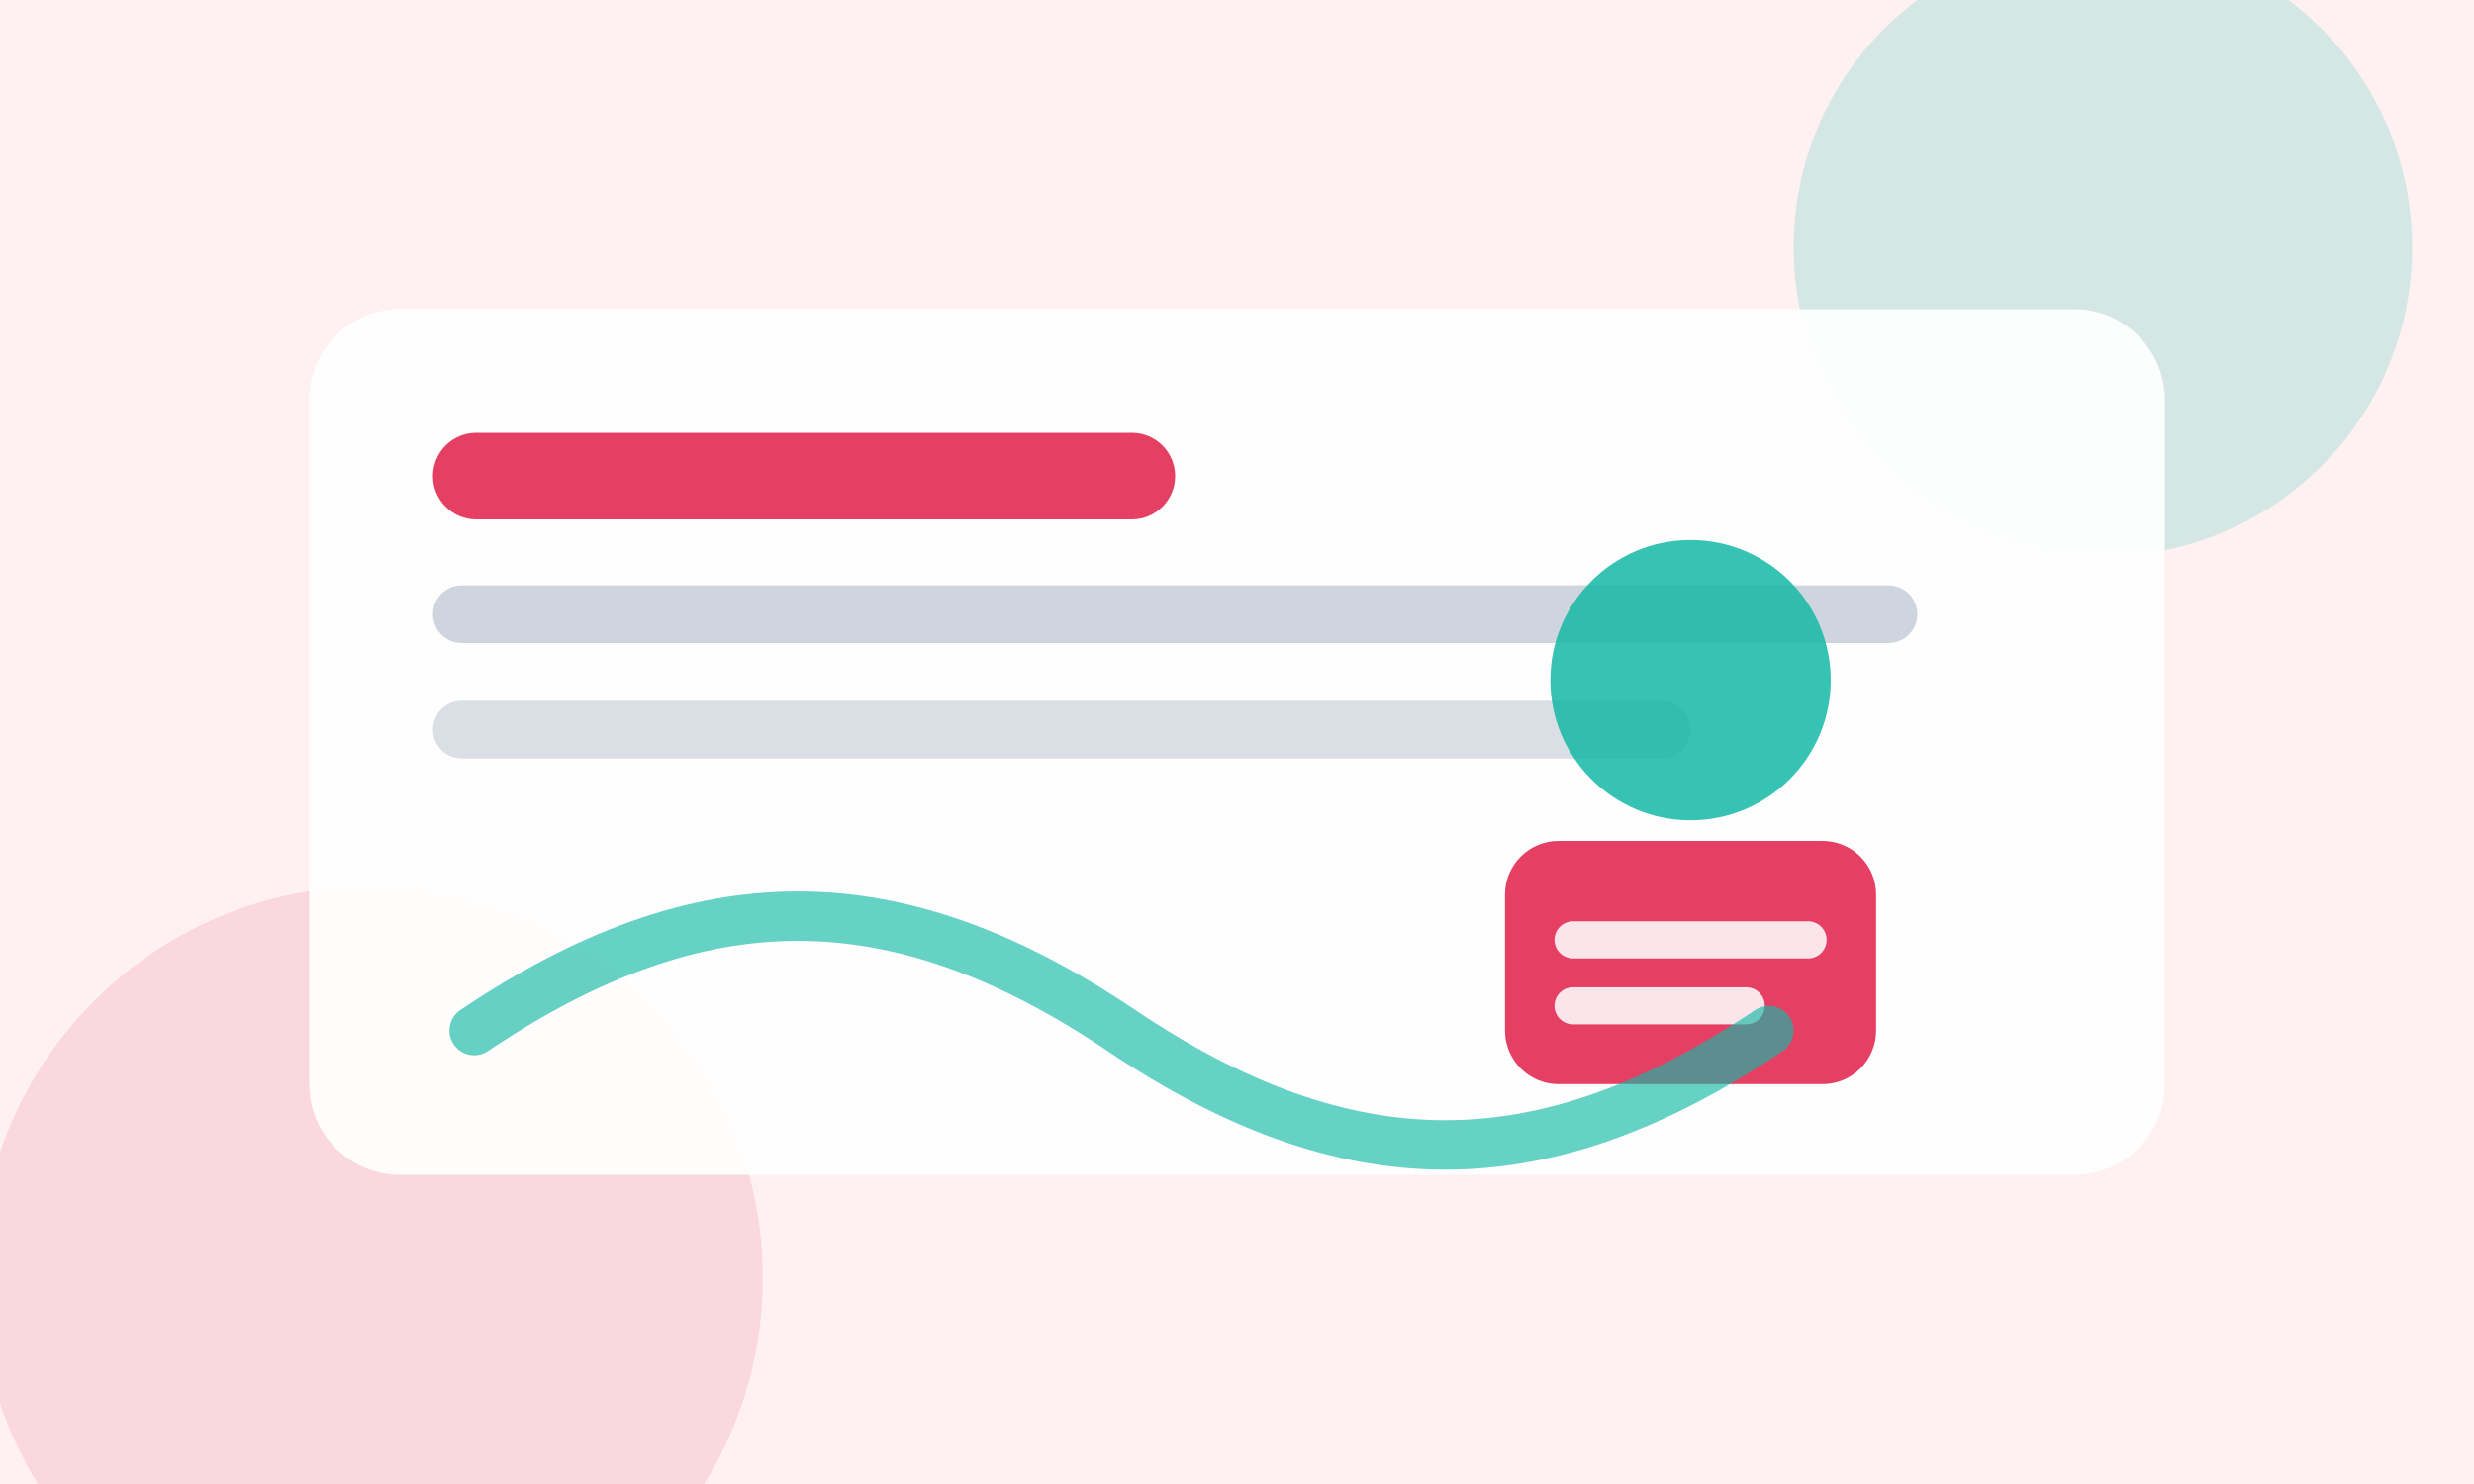
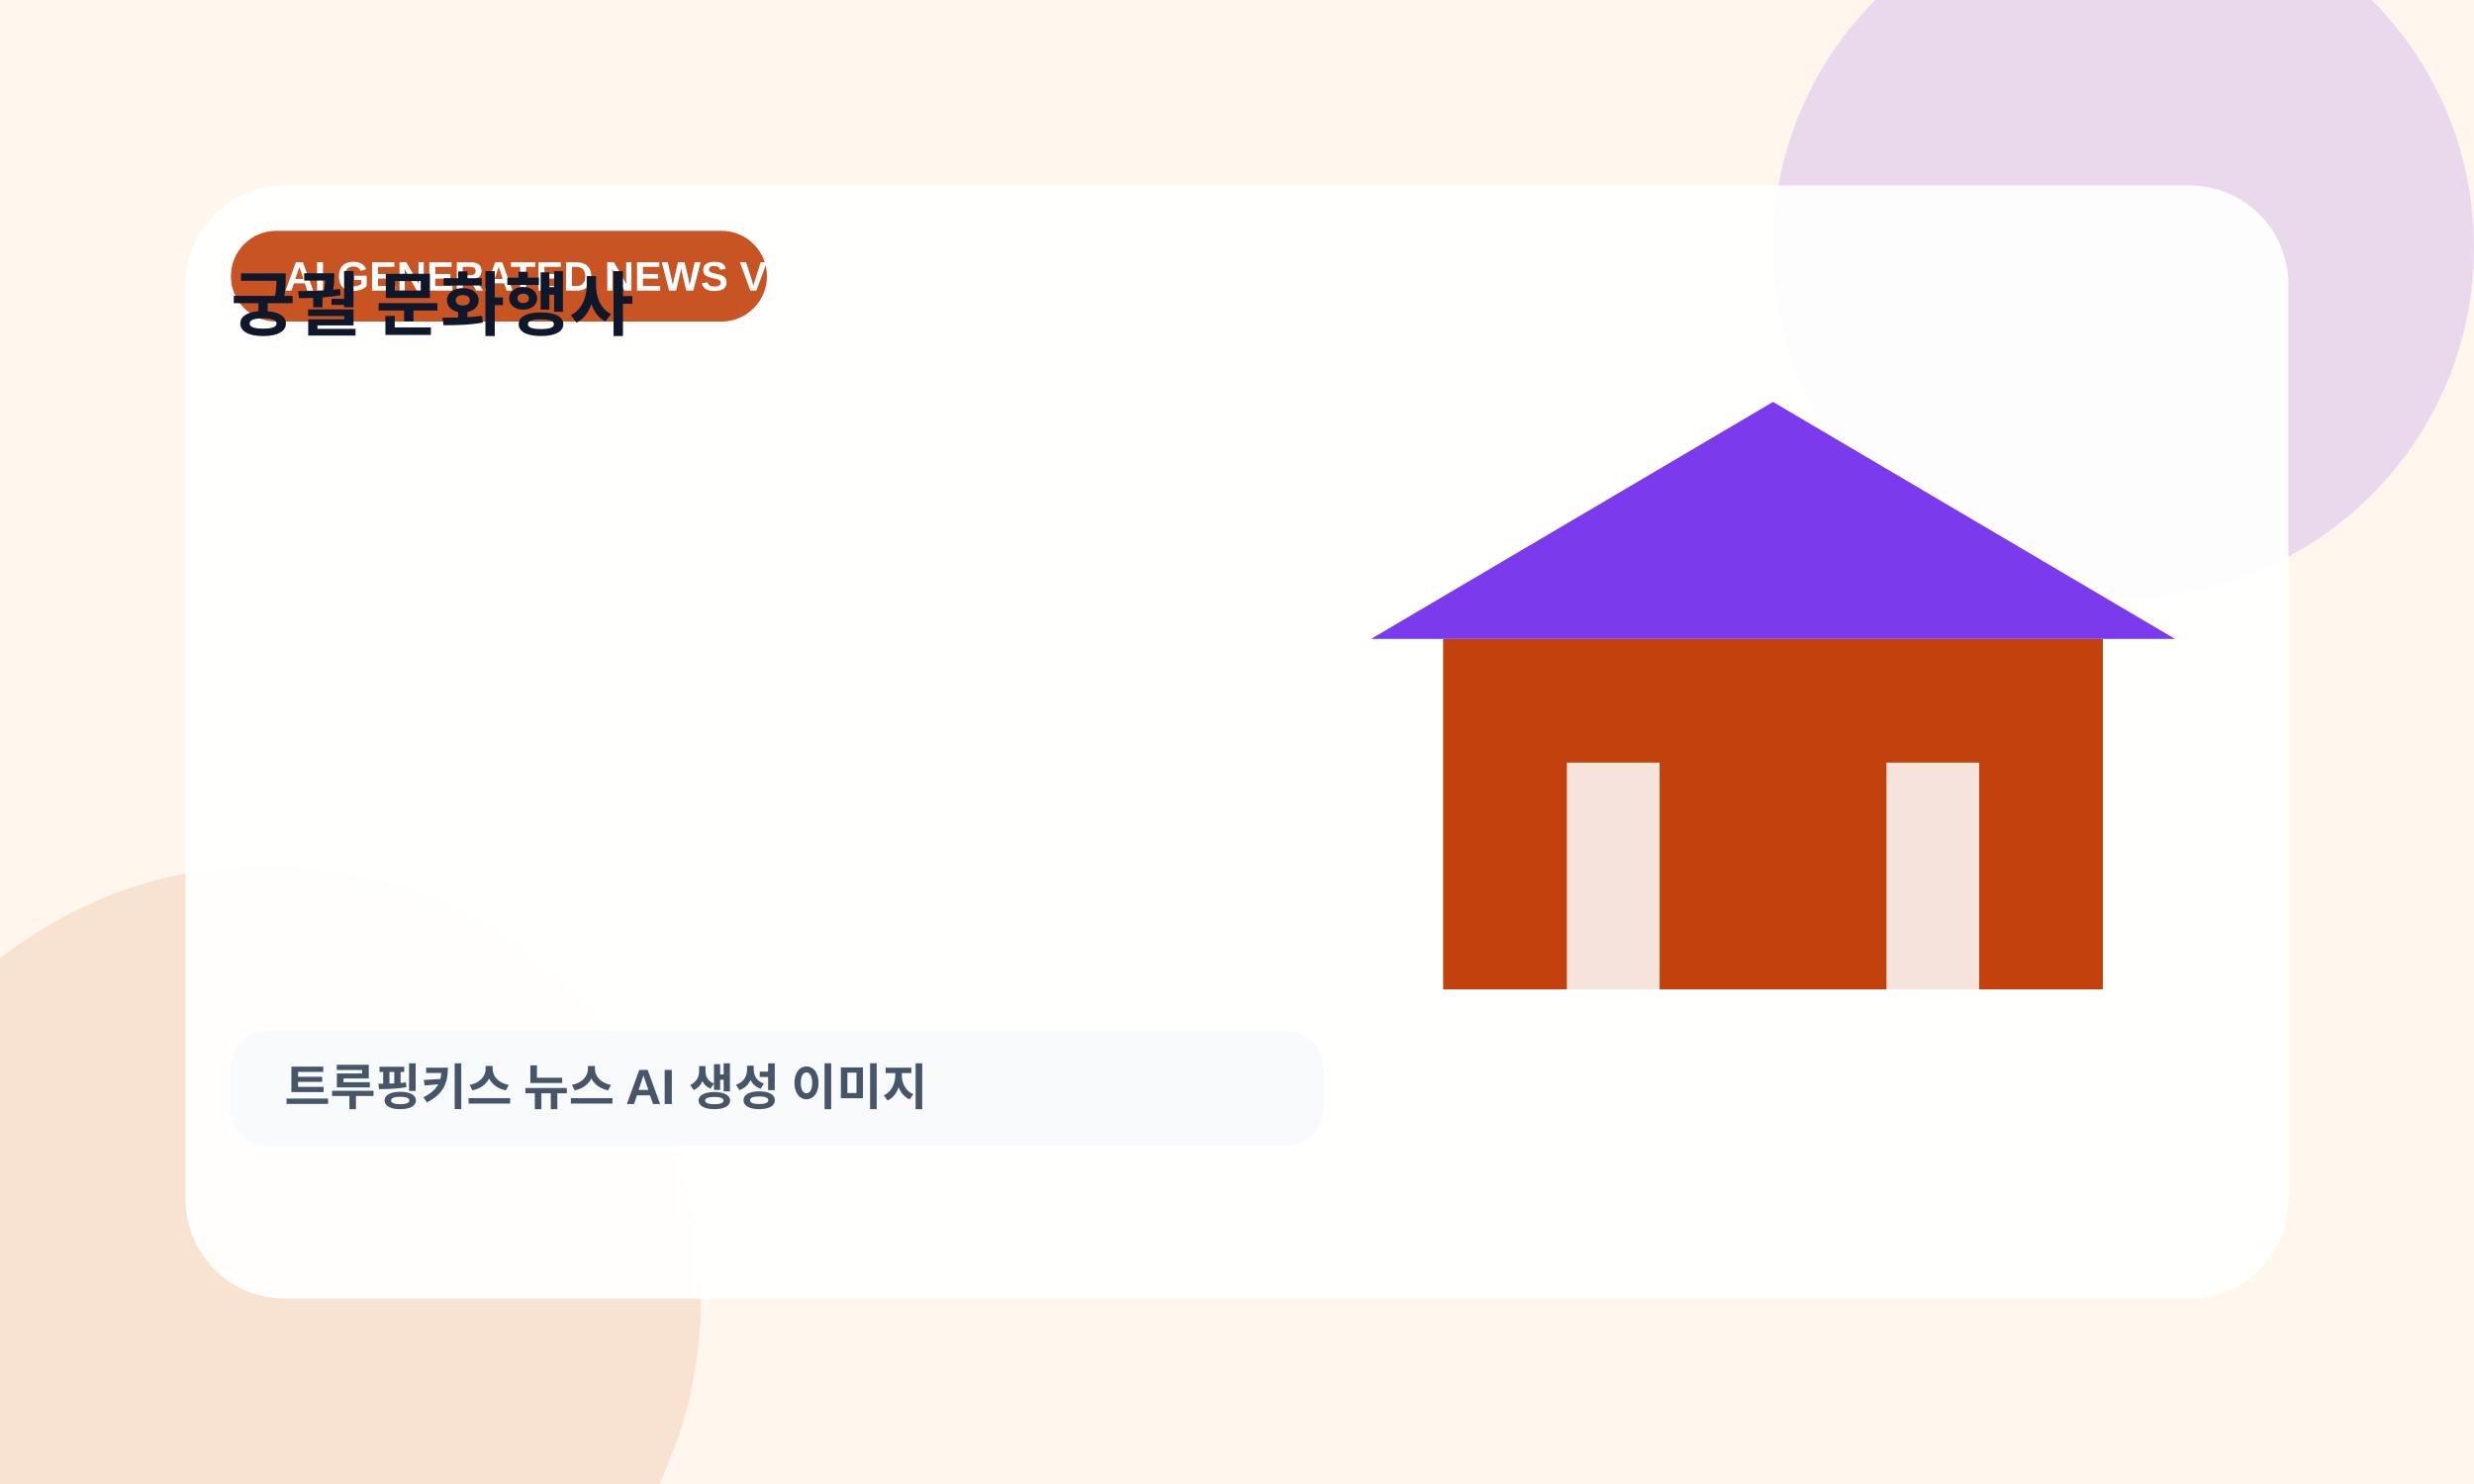
<svg xmlns="http://www.w3.org/2000/svg" viewBox="0 0 1200 720" role="img" aria-labelledby="title desc">
-   <rect width="1200" height="720" fill="#fff1f2" />
-   <circle cx="1020" cy="120" r="150" fill="#14b8a6" opacity="0.18" />
-   <circle cx="180" cy="620" r="190" fill="#e11d48" opacity="0.12" />
-   <rect x="150" y="150" width="900" height="420" rx="44" fill="#ffffff" opacity="0.92" />
-   <rect x="210" y="210" width="360" height="42" rx="21" fill="#e11d48" opacity="0.85" />
-   <rect x="210" y="284" width="720" height="28" rx="14" fill="#94a3b8" opacity="0.45" />
-   <rect x="210" y="340" width="610" height="28" rx="14" fill="#94a3b8" opacity="0.35" />
-   <g transform="translate(710 250)">
-     <circle cx="110" cy="80" r="68" fill="#14b8a6" opacity="0.85" />
-     <rect x="20" y="158" width="180" height="118" rx="26" fill="#e11d48" opacity="0.85" />
-     <path d="M53 206h114M53 238h84" stroke="#fff" stroke-width="18" stroke-linecap="round" opacity="0.86" />
-   </g>
-   <path d="M230 500c110-74 204-74 314 0s204 74 314 0" fill="none" stroke="#14b8a6" stroke-width="24" stroke-linecap="round" opacity="0.65" />
+   <rect width="1200" height="720" fill="#fff7ed" />
+   <circle cx="1030" cy="120" r="170" fill="#7c3aed" opacity=".16" />
+   <circle cx="130" cy="630" r="210" fill="#c2410c" opacity=".12" />
+   <rect x="90" y="90" width="1020" height="540" rx="48" fill="#fff" opacity=".95" />
+   <rect x="112" y="112" width="260" height="44" rx="22" fill="#c2410c" opacity=".9" />
+   <text x="138" y="141" font-family="Arial, sans-serif" font-size="20" font-weight="800" fill="#fff">AI GENERATED NEWS VISUAL</text>
+   <text x="112" y="160" font-family="Arial, sans-serif" font-size="34" font-weight="800" fill="#0f172a">궁궐 문화행사</text>
+   <rect x="112" y="500" width="530" height="56" rx="18" fill="#f8fafc" />
+   <text x="138" y="536" font-family="Arial, sans-serif" font-size="24" font-weight="700" fill="#475569">트루핑키스 뉴스 AI 생성 이미지</text>
+   <path d="M700 310h320v170H700z" fill="#c2410c" />
+   <path d="M665 310l195-115 195 115z" fill="#7c3aed" />
+   <rect x="760" y="370" width="45" height="110" fill="#fff" opacity=".85" />
+   <rect x="915" y="370" width="45" height="110" fill="#fff" opacity=".85" />
</svg>
